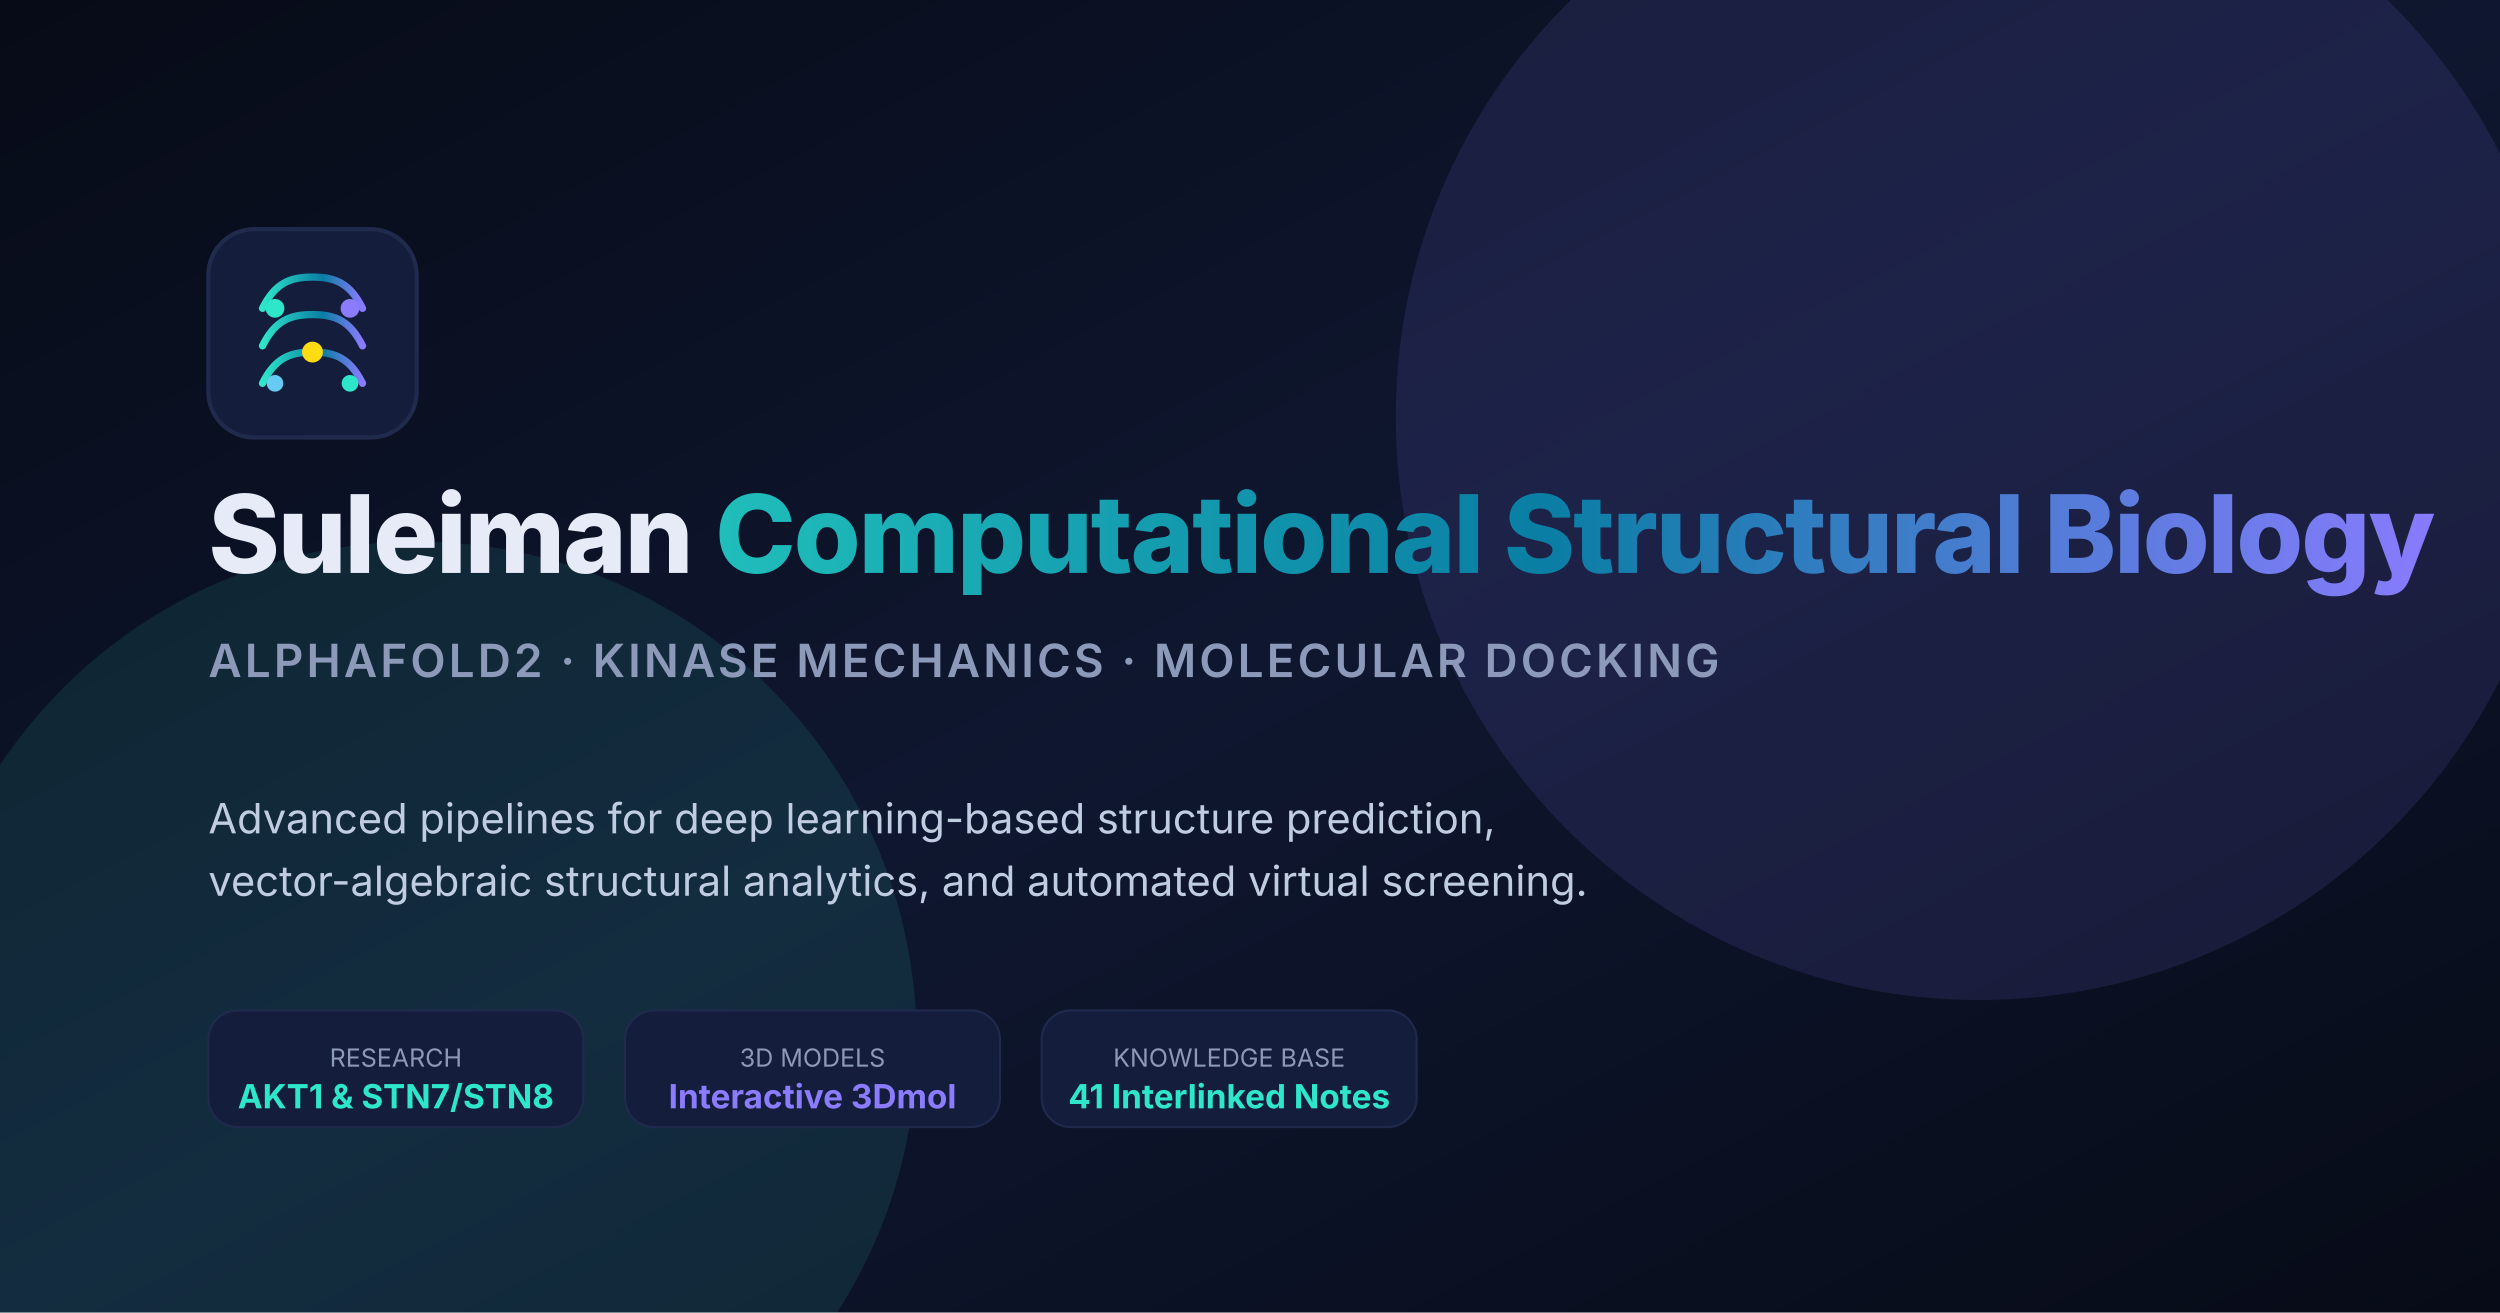
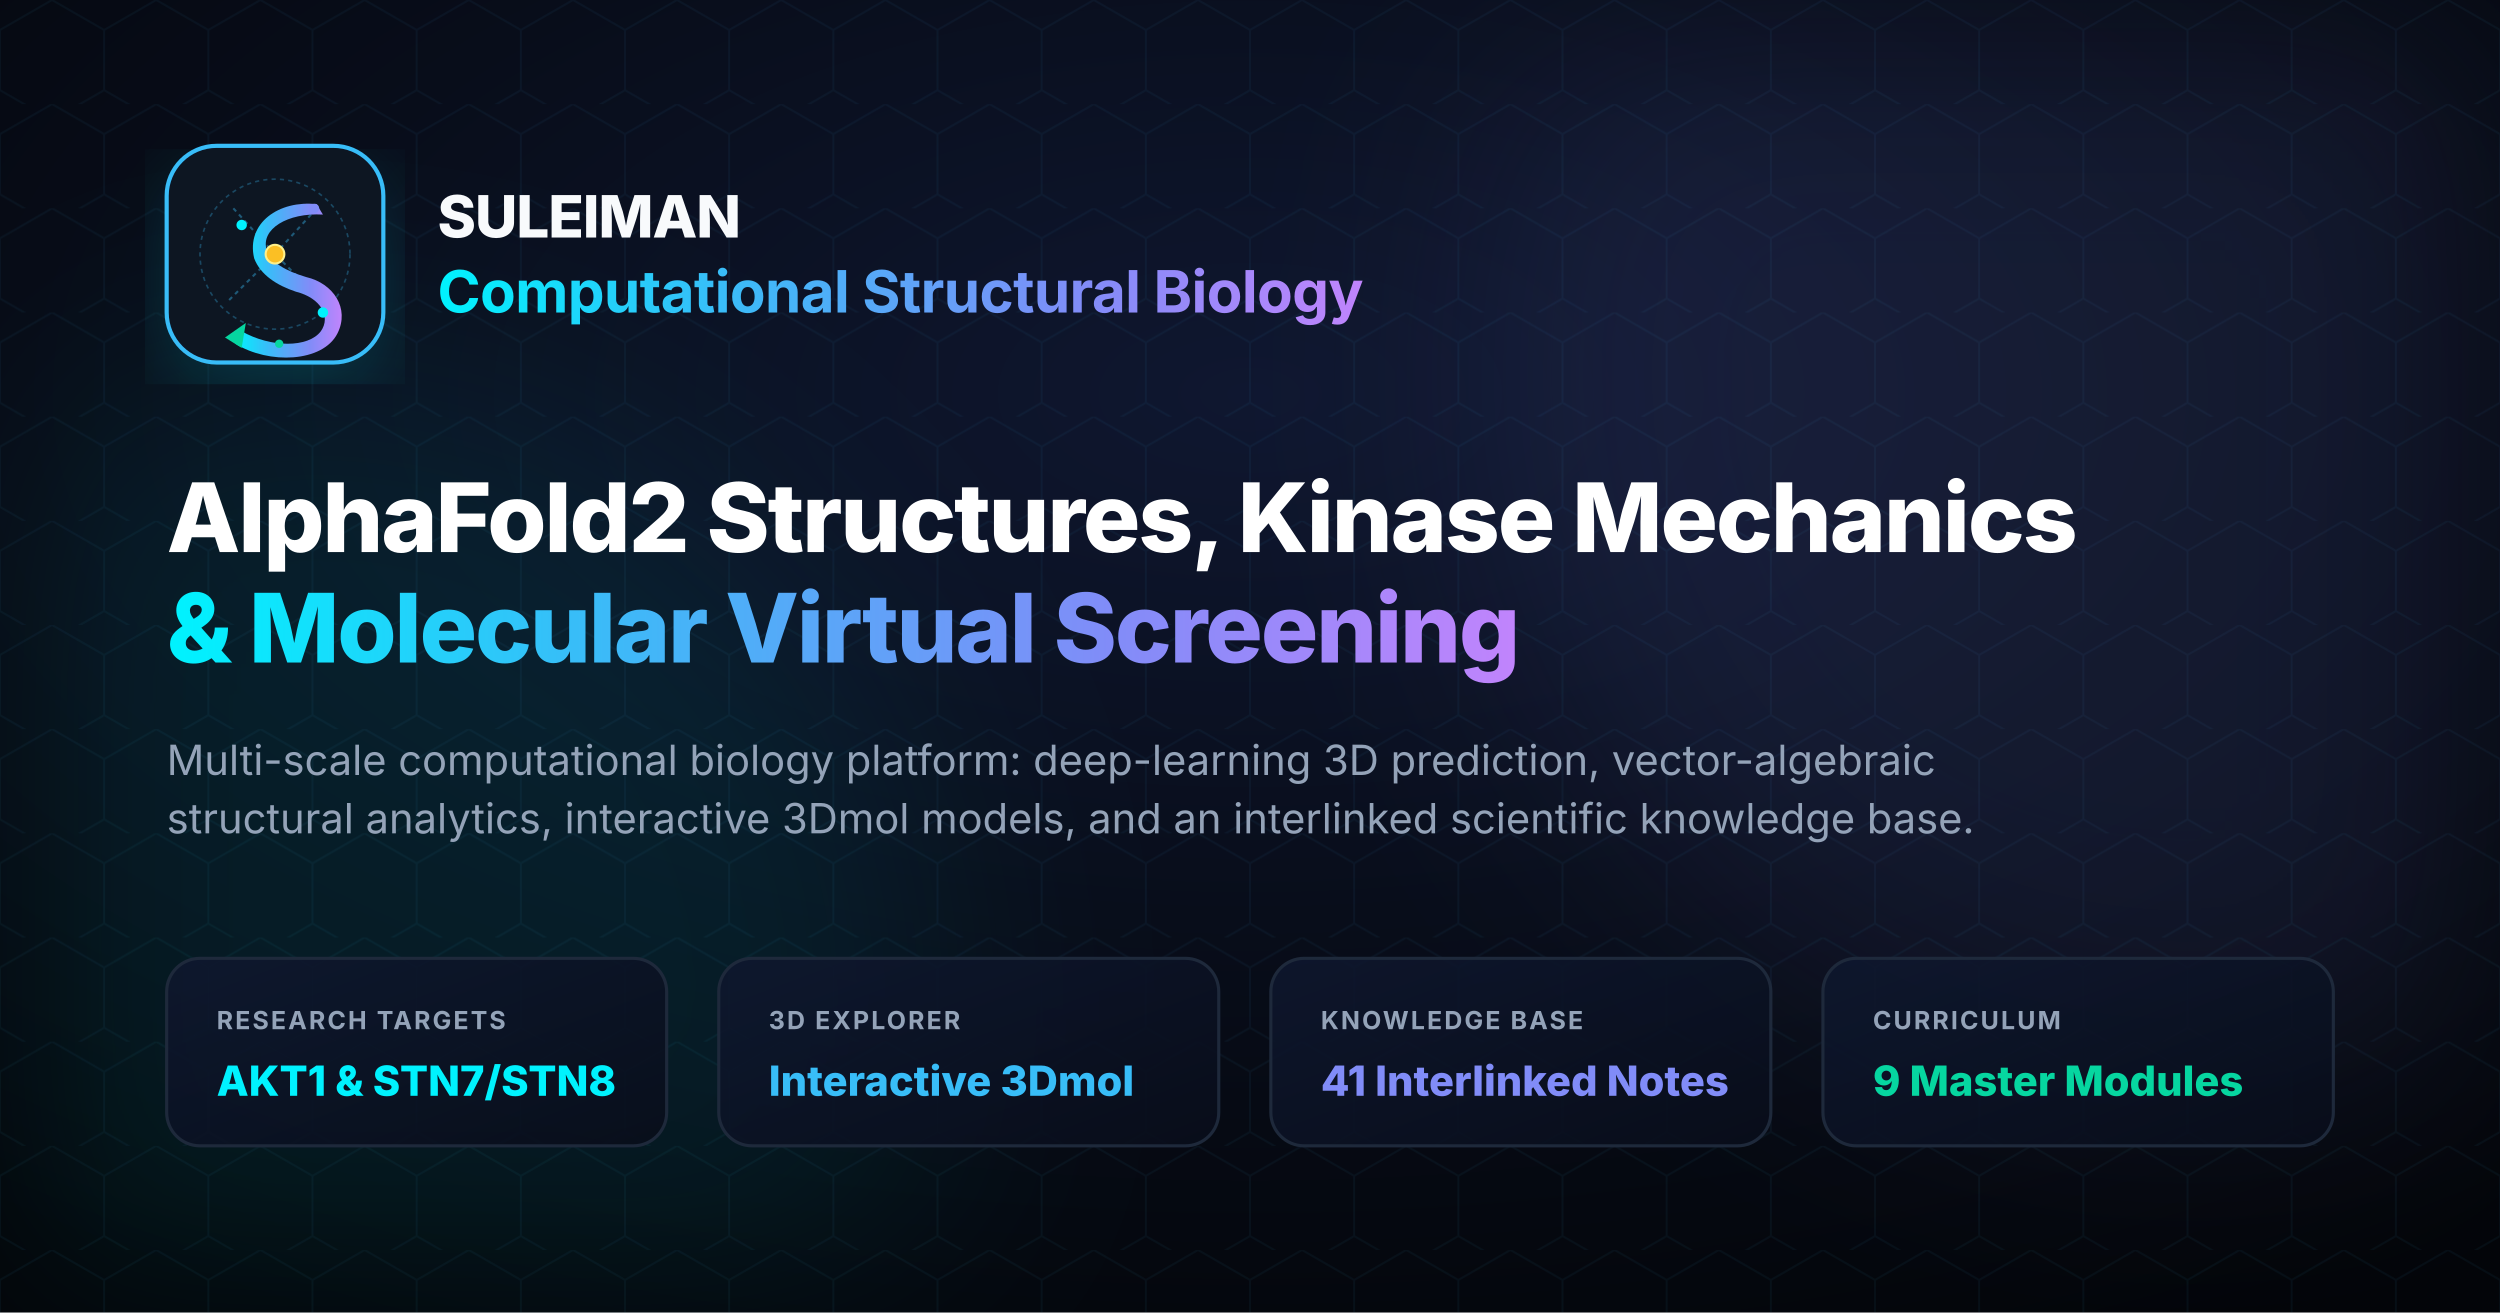
<svg xmlns="http://www.w3.org/2000/svg" viewBox="0 0 1200 630" width="1200" height="630">
  <defs>
-     <linearGradient id="bg" x1="0%" y1="0%" x2="100%" y2="100%">
-       <stop offset="0%" stop-color="#070b17" />
-       <stop offset="50%" stop-color="#0f1730" />
-       <stop offset="100%" stop-color="#070b17" />
+     <radialGradient id="ogBg" cx="50%" cy="30%" r="80%">
+       <stop offset="0%" stop-color="#0f1730" />
+       <stop offset="50%" stop-color="#080d1a" />
+       <stop offset="100%" stop-color="#030509" />
+     </radialGradient>
+     <linearGradient id="ogGrad" x1="0%" y1="0%" x2="100%" y2="0%">
+       <stop offset="0%" stop-color="#00f2fe" />
+       <stop offset="30%" stop-color="#38bdf8" />
+       <stop offset="70%" stop-color="#818cf8" />
+       <stop offset="100%" stop-color="#c084fc" />
    </linearGradient>
-     <linearGradient id="grad" x1="0%" y1="0%" x2="100%" y2="0%">
-       <stop offset="0%" stop-color="#2ee6c9" />
-       <stop offset="60%" stop-color="#0a7ea4" />
-       <stop offset="100%" stop-color="#8b7bff" />
+     <pattern id="ogHex" width="50" height="50" patternUnits="userSpaceOnUse" opacity="0.05">
+       <path d="M25 0 L50 14.4 L50 43.3 L25 57.7 L0 43.3 L0 14.4 Z" fill="none" stroke="#38bdf8" stroke-width="1" />
+     </pattern>
+     <linearGradient id="cardBg" x1="0%" y1="0%" x2="100%" y2="100%">
+       <stop offset="0%" stop-color="#0e172e" stop-opacity="0.9" />
+       <stop offset="100%" stop-color="#080d1a" stop-opacity="0.9" />
    </linearGradient>
+     <filter id="ogGlow" x="-10%" y="-10%" width="120%" height="120%">
+       <feDropShadow dx="0" dy="12" stdDeviation="24" flood-color="#00f2fe" flood-opacity="0.18" />
+     </filter>
  </defs>
-   <rect width="1200" height="630" fill="url(#bg)" />
-   <circle cx="950" cy="200" r="280" fill="#8b7bff" opacity="0.12" />
-   <circle cx="200" cy="500" r="240" fill="#2ee6c9" opacity="0.1" />
-   <g transform="translate(100, 110)">
-     <rect width="100" height="100" rx="22" fill="#141d3b" stroke="#1f2a4d" stroke-width="2" />
-     <g stroke="url(#grad)" stroke-width="3.5" stroke-linecap="round" fill="none">
-       <path d="M26 74 C 32 62, 39 59, 50 59 C 61 59, 68 62, 74 74" />
-       <path d="M26 56 C 32 44, 39 41, 50 41 C 61 41, 68 44, 74 56" />
-       <path d="M26 38 C 32 26, 39 23, 50 23 C 61 23, 68 26, 74 38" />
-       <path d="M50 16 L 50 84" stroke-width="2" stroke-dasharray="3 4" opacity="0.6" />
+   <rect width="1200" height="630" fill="url(#ogBg)" />
+   <rect width="1200" height="630" fill="url(#ogHex)" />
+   <circle cx="1050" cy="180" r="340" fill="#818cf8" opacity="0.1" filter="blur(60px)" />
+   <circle cx="150" cy="480" r="300" fill="#00f2fe" opacity="0.08" filter="blur(60px)" />
+   <g transform="translate(80, 70)">
+     <rect width="104" height="104" rx="24" fill="#0b1224" stroke="#38bdf8" stroke-width="2" filter="url(#ogGlow)" />
+     <circle cx="52" cy="52" r="36" fill="none" stroke="#38bdf8" stroke-width="0.8" stroke-dasharray="2 2" opacity="0.3" />
+     <g stroke="#38bdf8" stroke-width="1" stroke-dasharray="2 2" opacity="0.4">
+       <line x1="32" y1="30" x2="52" y2="52" />
+       <line x1="72" y1="30" x2="52" y2="52" />
+       <line x1="30" y1="74" x2="52" y2="52" />
+       <line x1="74" y1="74" x2="52" y2="52" />
    </g>
-     <circle cx="32" cy="38" r="4.5" fill="#2ee6c9" />
-     <circle cx="68" cy="38" r="4.5" fill="#8b7bff" />
-     <circle cx="50" cy="59" r="5" fill="#ffdb13" />
-     <circle cx="32" cy="74" r="4" fill="#65cbf3" />
-     <circle cx="68" cy="74" r="4" fill="#2ee6c9" />
+     <path d="M 72 28 C 54 26, 38 37, 42 54 C 45 62, 53 67, 62 70 C 74 73, 79 82, 74 89 C 68 97, 50 97, 36 89 L 33 95 C 49 105, 75 104, 82 90 C 88 78, 80 66, 67 63 C 57 60, 50 56, 48 50 C 45 40, 58 32, 75 33 Z" fill="url(#ogGrad)" />
+     <path d="M 38 85 L 28 92 L 36 97 Z" fill="#06d6a0" />
+     <circle cx="52" cy="52" r="4.5" fill="#fbbf24" stroke="#fef08a" stroke-width="1" />
+     <circle cx="36" cy="38" r="2.5" fill="#00f2fe" />
+     <circle cx="71" cy="30" r="2.2" fill="#818cf8" />
+     <circle cx="75" cy="80" r="2.5" fill="#00f2fe" />
+     <circle cx="54" cy="95" r="2" fill="#06d6a0" />
+     <text x="130" y="44" font-family="'Inter', system-ui, sans-serif" font-size="28" font-weight="800" fill="#f8fafc" letter-spacing="-0.5">
+       SULEIMAN
+     </text>
+     <text x="130" y="80" font-family="'Inter', system-ui, sans-serif" font-size="28" font-weight="700" fill="url(#ogGrad)" letter-spacing="-0.3">
+       Computational Structural Biology
+     </text>
  </g>
-   <text x="100" y="275" font-family="'Inter', system-ui, -apple-system, sans-serif" font-size="52" font-weight="800" fill="#e6ebf7" letter-spacing="-1">
-     Suleiman <tspan fill="url(#grad)">Computational Structural Biology</tspan>
-   </text>
-   <text x="100" y="325" font-family="'Inter', system-ui, -apple-system, sans-serif" font-size="22" font-weight="600" fill="#8d99b8" letter-spacing="1.5">
-     ALPHAFOLD2 · KINASE MECHANICS · MOLECULAR DOCKING
-   </text>
-   <text x="100" y="400" font-family="'Inter', system-ui, -apple-system, sans-serif" font-size="20" fill="#c0ccdf" width="900">
-     Advanced pipelines for deep learning-based structure prediction,
-   </text>
-   <text x="100" y="430" font-family="'Inter', system-ui, -apple-system, sans-serif" font-size="20" fill="#c0ccdf">
-     vector-algebraic structural analytics, and automated virtual screening.
-   </text>
-   <g transform="translate(100, 485)">
-     <rect width="180" height="56" rx="14" fill="#141d3b" stroke="#1f2a4d" />
-     <text x="90" y="27" font-family="'Inter', system-ui, sans-serif" font-size="12" fill="#8d99b8" text-anchor="middle">RESEARCH</text>
-     <text x="90" y="47" font-family="'Inter', system-ui, sans-serif" font-size="16" font-weight="700" fill="#2ee6c9" text-anchor="middle">AKT1 &amp; STN7/STN8</text>
+   <g transform="translate(80, 220)">
+     <text x="0" y="45" font-family="'Inter', system-ui, sans-serif" font-size="46" font-weight="800" fill="#ffffff" letter-spacing="-1">
+       AlphaFold2 Structures, Kinase Mechanics
+     </text>
+     <text x="0" y="98" font-family="'Inter', system-ui, sans-serif" font-size="46" font-weight="800" fill="url(#ogGrad)" letter-spacing="-1">
+       &amp; Molecular Virtual Screening
+     </text>
+     <text x="0" y="152" font-family="'Inter', system-ui, sans-serif" font-size="20" fill="#94a3b8" font-weight="400">
+       Multi-scale computational biology platform: deep-learning 3D prediction, vector-algebraic
+     </text>
+     <text x="0" y="180" font-family="'Inter', system-ui, sans-serif" font-size="20" fill="#94a3b8" font-weight="400">
+       structural analytics, interactive 3Dmol models, and an interlinked scientific knowledge base.
+     </text>
  </g>
-   <g transform="translate(300, 485)">
-     <rect width="180" height="56" rx="14" fill="#141d3b" stroke="#1f2a4d" />
-     <text x="90" y="27" font-family="'Inter', system-ui, sans-serif" font-size="12" fill="#8d99b8" text-anchor="middle">3D MODELS</text>
-     <text x="90" y="47" font-family="'Inter', system-ui, sans-serif" font-size="16" font-weight="700" fill="#8b7bff" text-anchor="middle">Interactive 3Dmol</text>
-   </g>
-   <g transform="translate(500, 485)">
-     <rect width="180" height="56" rx="14" fill="#141d3b" stroke="#1f2a4d" />
-     <text x="90" y="27" font-family="'Inter', system-ui, sans-serif" font-size="12" fill="#8d99b8" text-anchor="middle">KNOWLEDGE BASE</text>
-     <text x="90" y="47" font-family="'Inter', system-ui, sans-serif" font-size="16" font-weight="700" fill="#2ee6c9" text-anchor="middle">41 Interlinked Notes</text>
+   <g transform="translate(80, 460)">
+     <rect x="0" y="0" width="240" height="90" rx="16" fill="url(#cardBg)" stroke="#1e293b" stroke-width="1.5" />
+     <text x="24" y="34" font-family="'Inter', sans-serif" font-size="12" font-weight="700" fill="#94a3b8" letter-spacing="1">RESEARCH TARGETS</text>
+     <text x="24" y="66" font-family="'Inter', sans-serif" font-size="20" font-weight="800" fill="#00f2fe">AKT1 &amp; STN7/STN8</text>
+     <rect x="265" y="0" width="240" height="90" rx="16" fill="url(#cardBg)" stroke="#1e293b" stroke-width="1.5" />
+     <text x="289" y="34" font-family="'Inter', sans-serif" font-size="12" font-weight="700" fill="#94a3b8" letter-spacing="1">3D EXPLORER</text>
+     <text x="289" y="66" font-family="'Inter', sans-serif" font-size="20" font-weight="800" fill="#38bdf8">Interactive 3Dmol</text>
+     <rect x="530" y="0" width="240" height="90" rx="16" fill="url(#cardBg)" stroke="#1e293b" stroke-width="1.5" />
+     <text x="554" y="34" font-family="'Inter', sans-serif" font-size="12" font-weight="700" fill="#94a3b8" letter-spacing="1">KNOWLEDGE BASE</text>
+     <text x="554" y="66" font-family="'Inter', sans-serif" font-size="20" font-weight="800" fill="#818cf8">41 Interlinked Notes</text>
+     <rect x="795" y="0" width="245" height="90" rx="16" fill="url(#cardBg)" stroke="#1e293b" stroke-width="1.5" />
+     <text x="819" y="34" font-family="'Inter', sans-serif" font-size="12" font-weight="700" fill="#94a3b8" letter-spacing="1">CURRICULUM</text>
+     <text x="819" y="66" font-family="'Inter', sans-serif" font-size="20" font-weight="800" fill="#06d6a0">9 Master Modules</text>
  </g>
</svg>
